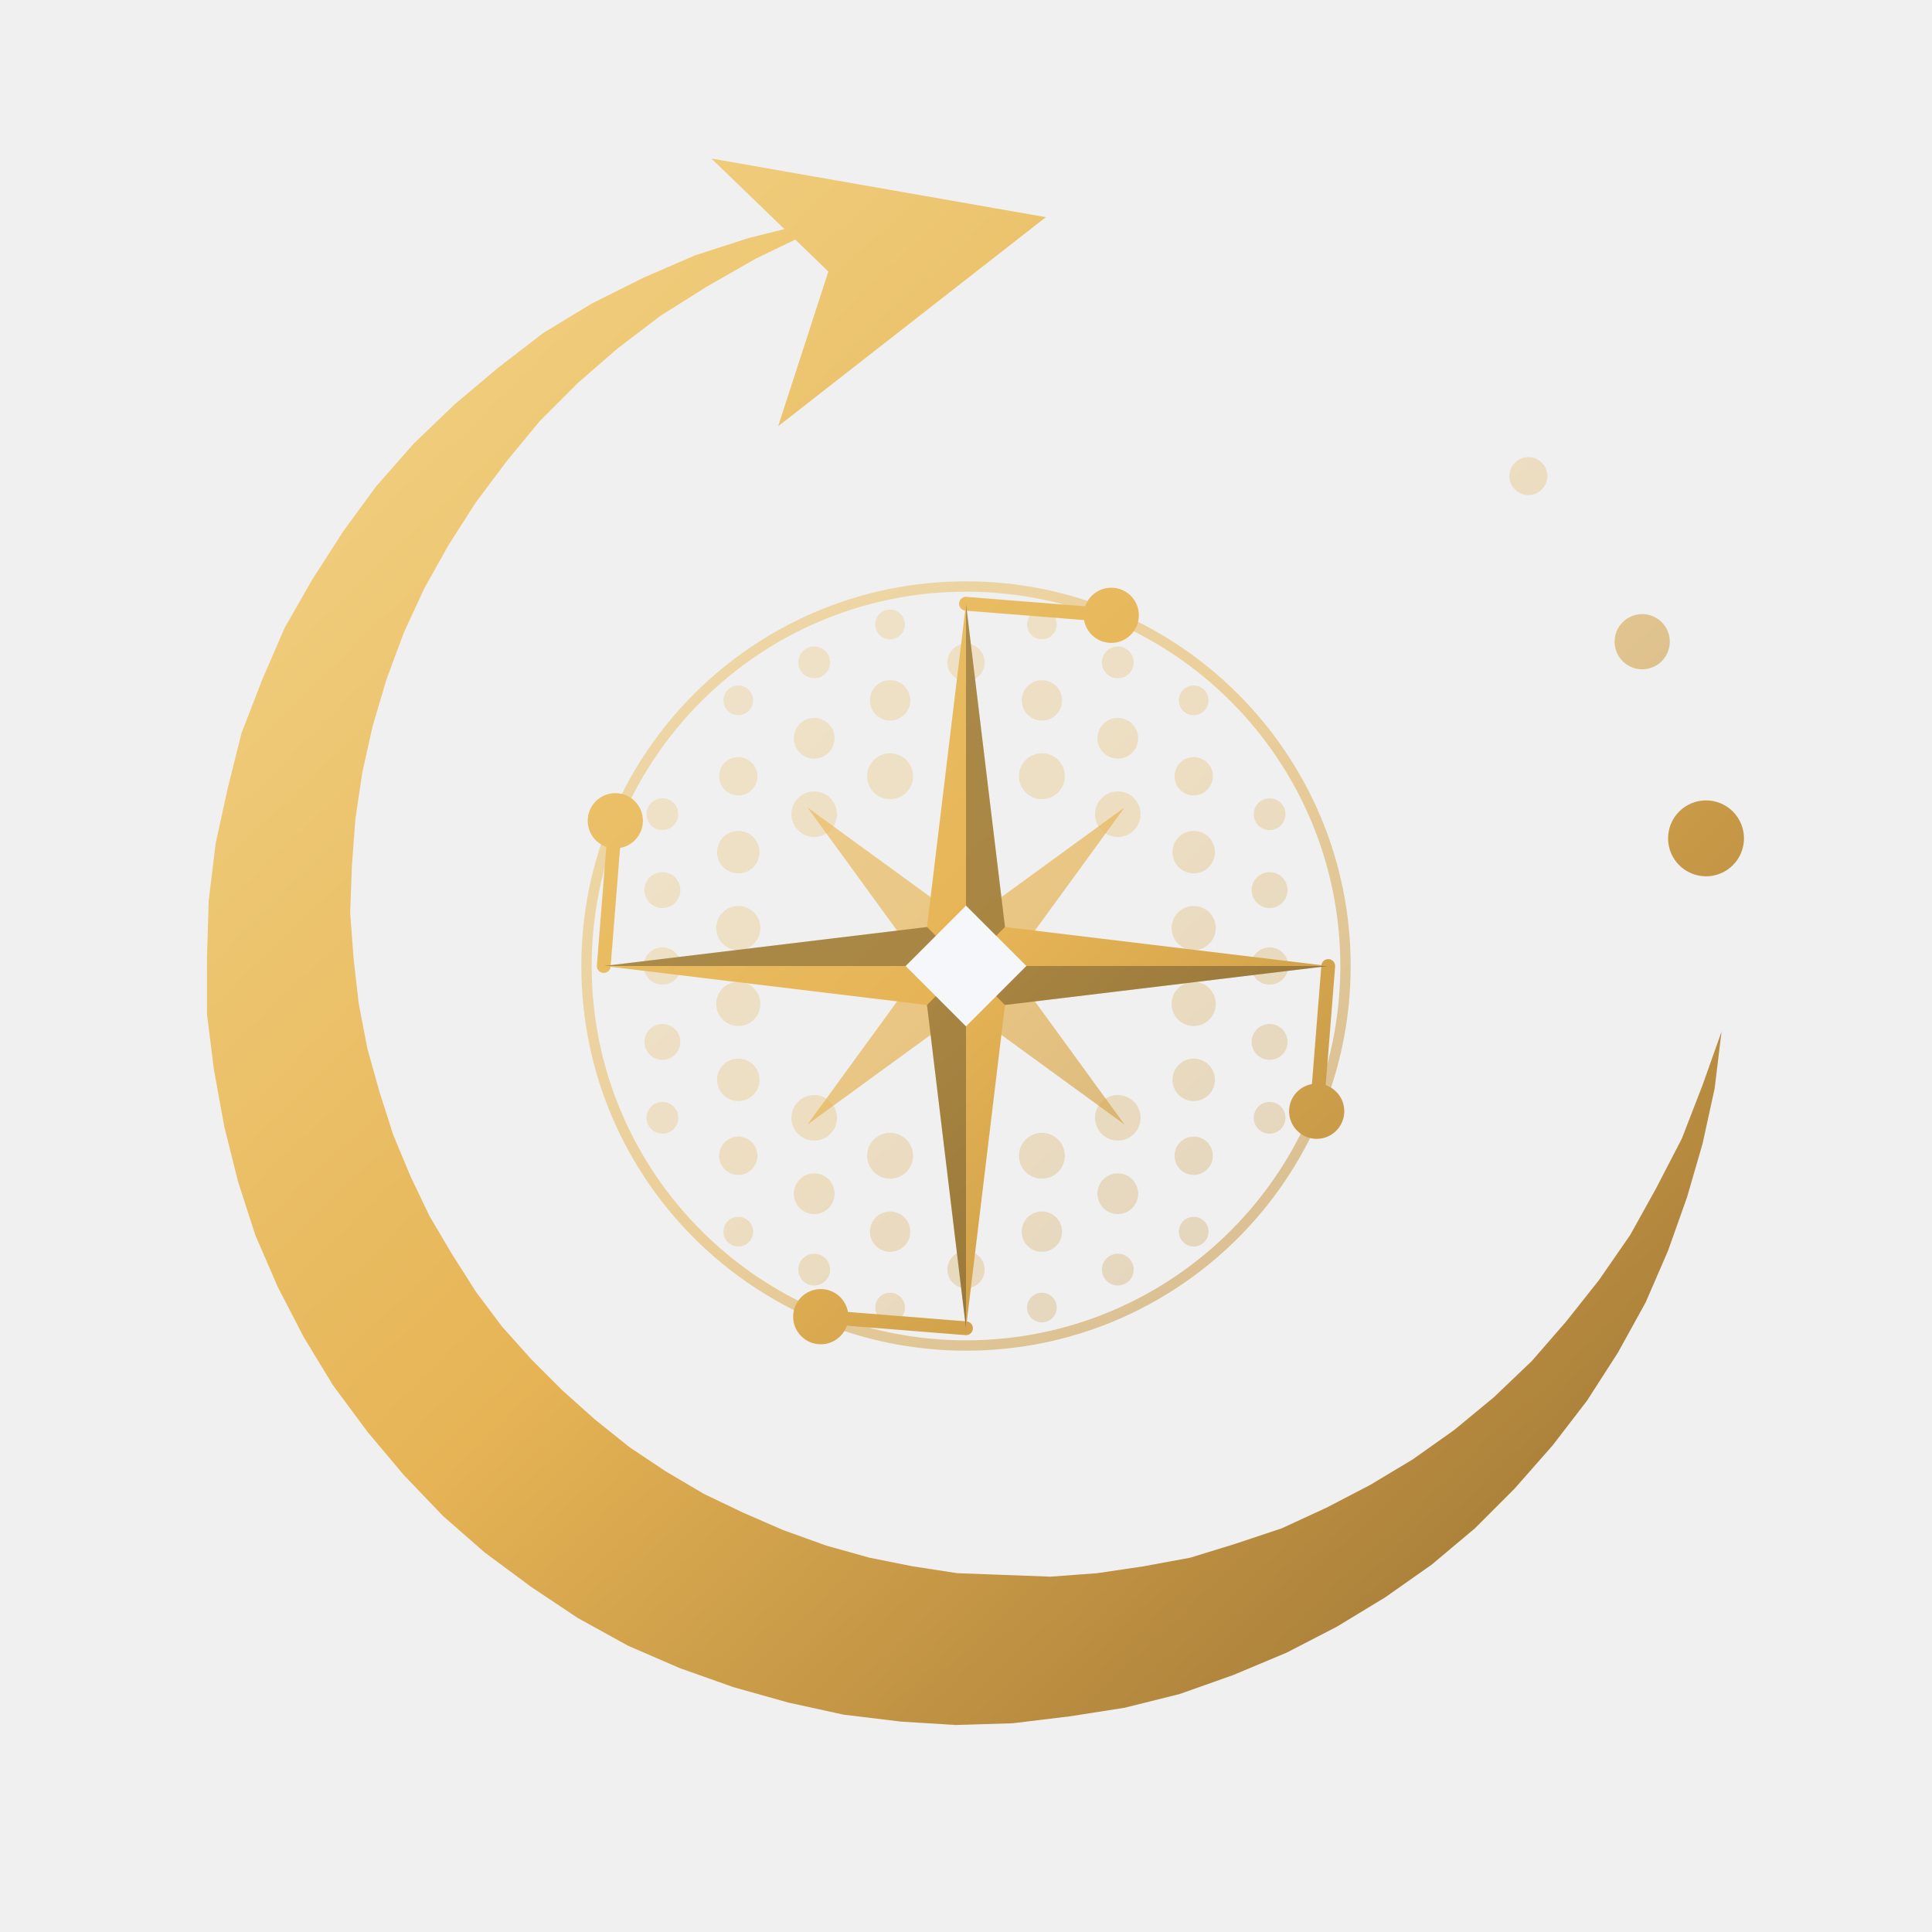
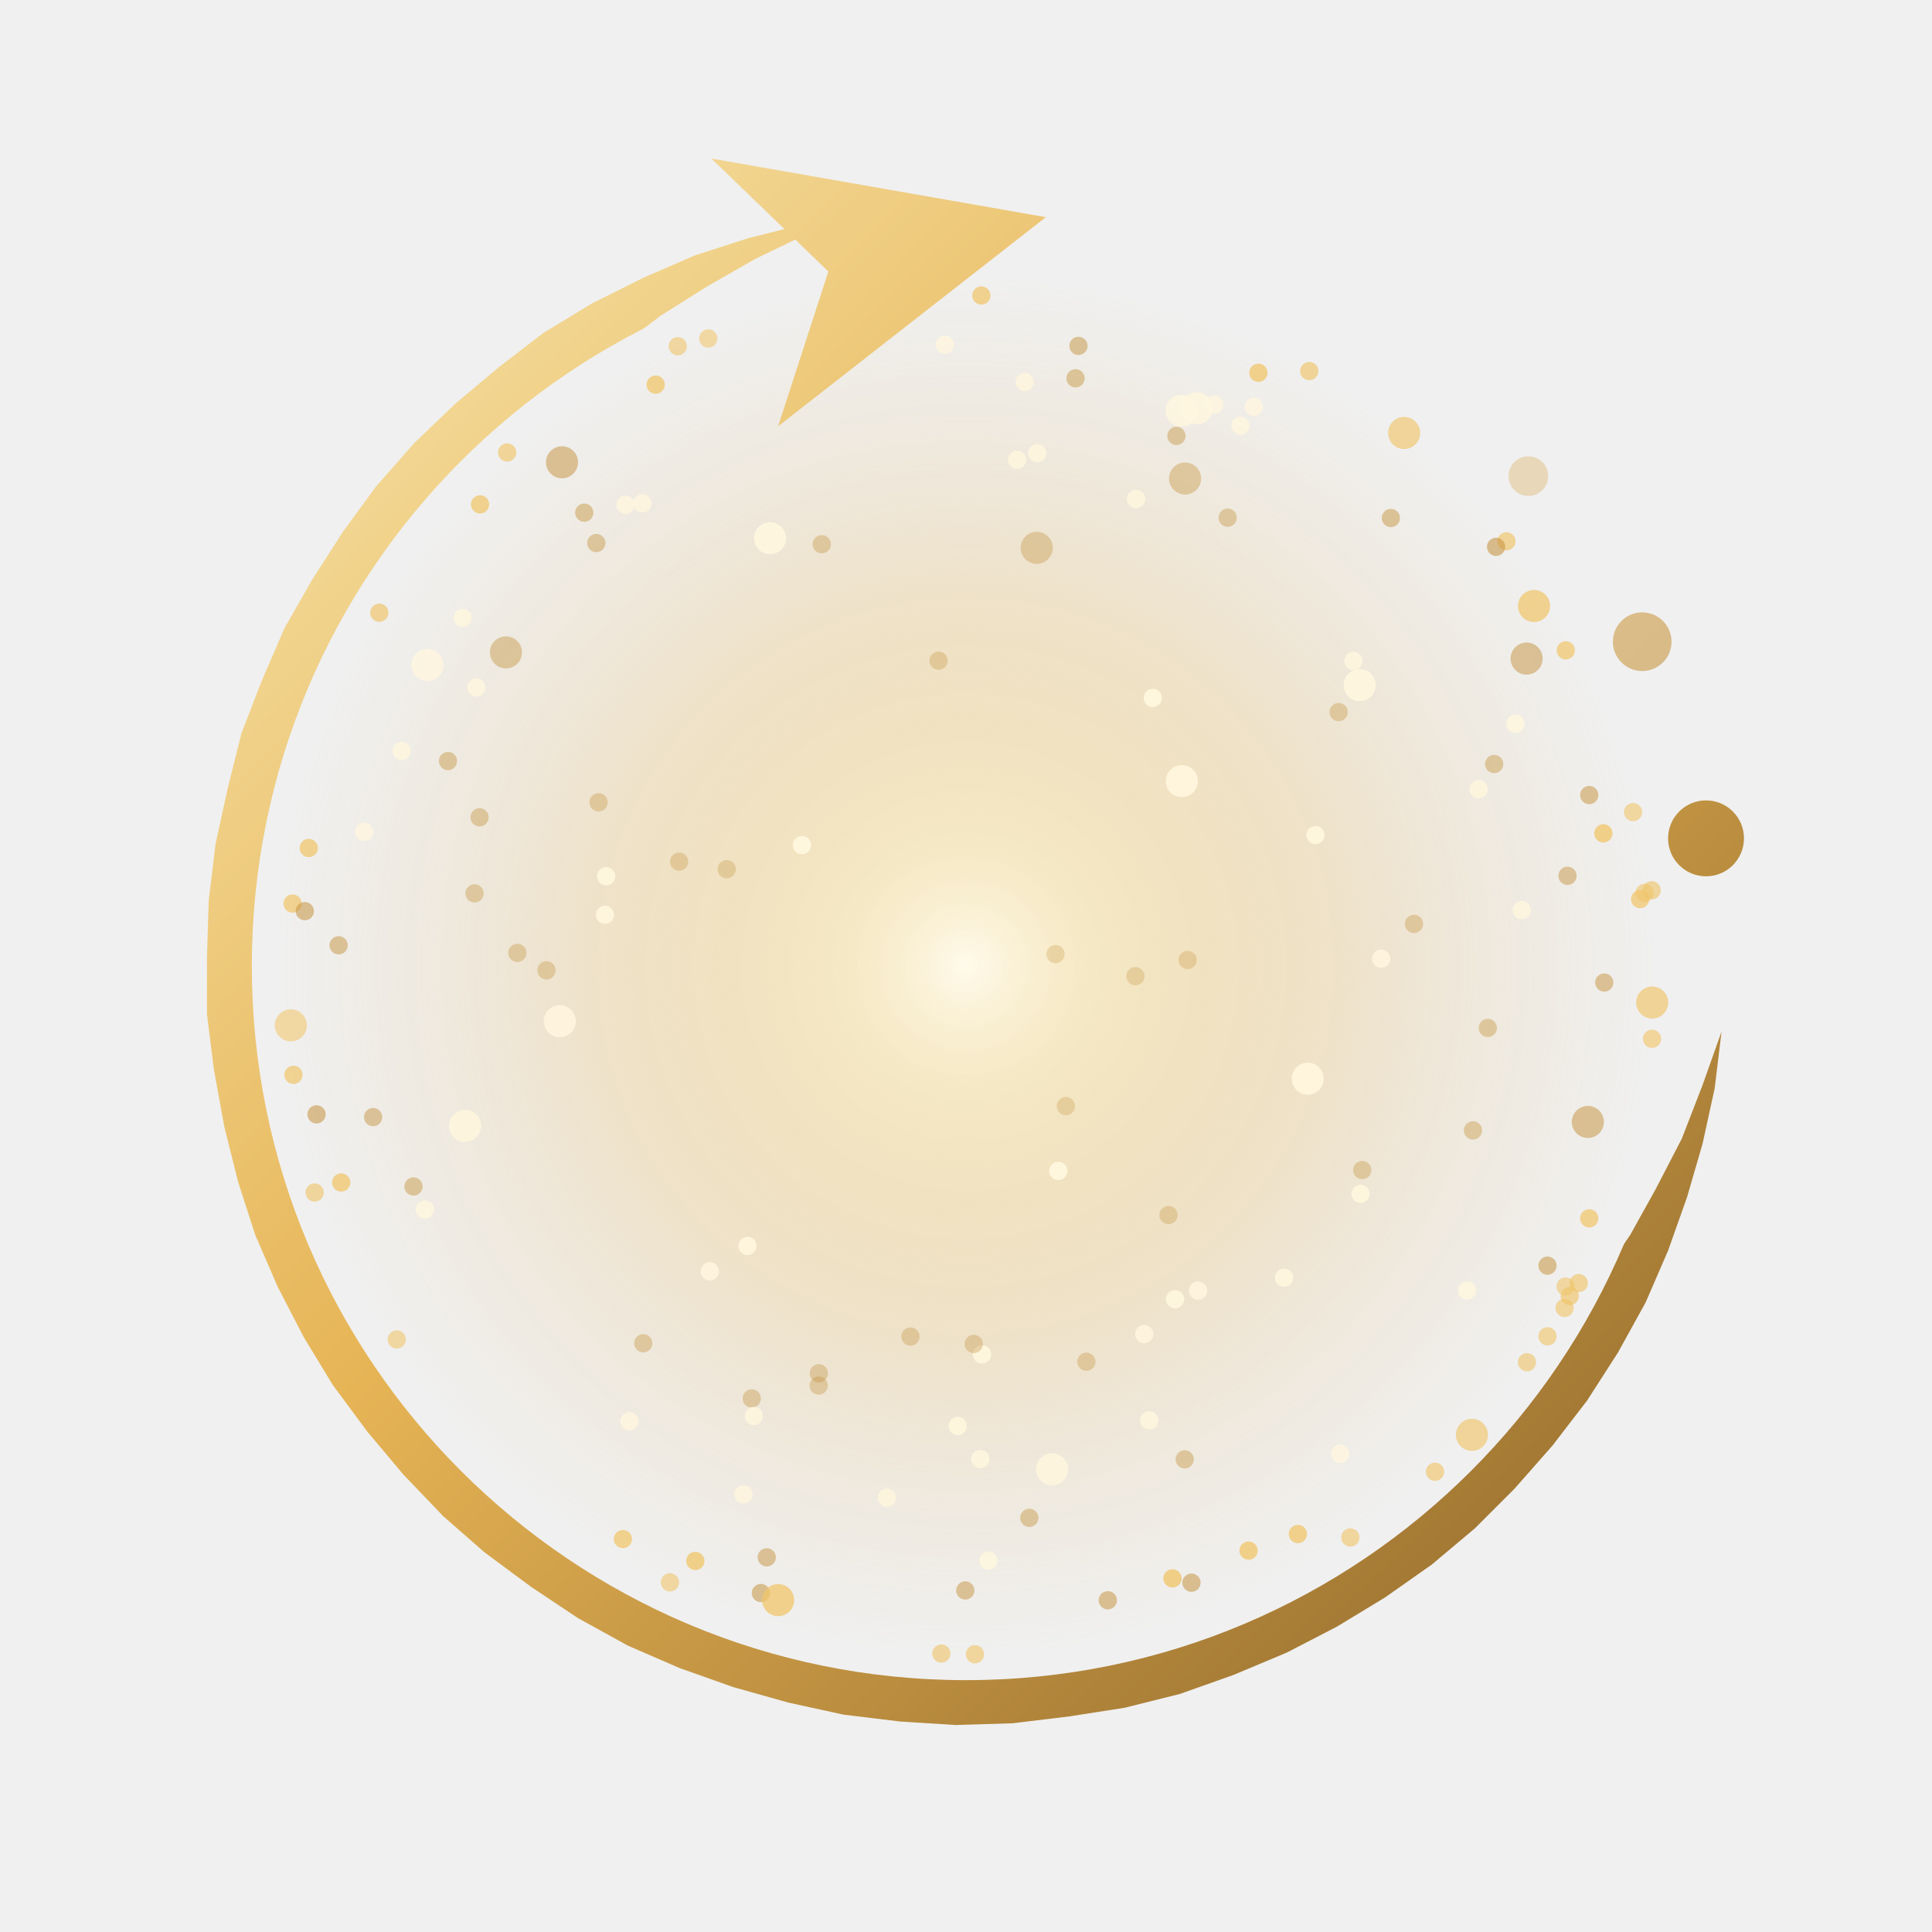
<svg xmlns="http://www.w3.org/2000/svg" viewBox="4 4 112 112" role="img" aria-label="Oprun">
  <defs>
-     <linearGradient id="opg" gradientUnits="userSpaceOnUse" x1="14" y1="12" x2="106" y2="108">
-       <stop offset="0" stop-color="#F4D88E" />
-       <stop offset=".5" stop-color="#E6B455" />
-       <stop offset="1" stop-color="#8F682D" />
+     <linearGradient id="gold" x1="16" y1="14" x2="104" y2="104" gradientUnits="userSpaceOnUse">
+       <stop offset="0" stop-color="#F8E7B0" />
+       <stop offset="0.45" stop-color="#E6B455" />
+       <stop offset="1" stop-color="#8C6428" />
    </linearGradient>
+     <radialGradient id="core" cx="60" cy="60" r="40" gradientUnits="userSpaceOnUse">
+       <stop offset="0" stop-color="#FFFAEB" />
+       <stop offset="0.2" stop-color="#F7E2A8" stop-opacity="0.62" />
+       <stop offset="0.68" stop-color="#E6B455" stop-opacity="0.16" />
+       <stop offset="1" stop-color="#E6B455" stop-opacity="0" />
+     </radialGradient>
+     <mask id="moon" maskUnits="userSpaceOnUse">
+       <path fill="#fff" d="M103.8 63.8 L103.4 67.1 L102.7 70.3 L101.8 73.4 L100.7 76.5 L99.4 79.5 L97.8 82.4 L96.0 85.2 L94.0 87.8 L91.8 90.3 L89.5 92.6 L87.0 94.7 L84.3 96.6 L81.5 98.3 L78.6 99.8 L75.5 101.1 L72.4 102.2 L69.2 103.0 L66.0 103.5 L62.7 103.9 L59.4 104.0 L56.2 103.8 L52.9 103.4 L49.7 102.7 L46.5 101.8 L43.4 100.7 L40.4 99.4 L37.5 97.8 L34.8 96.0 L32.1 94.0 L29.7 91.9 L27.4 89.5 L25.3 87.0 L23.3 84.3 L21.6 81.5 L20.1 78.6 L18.8 75.6 L17.8 72.5 L17.0 69.3 L16.4 66.0 L16.0 62.8 L16.0 59.5 L16.1 56.2 L16.5 52.9 L17.2 49.7 L18.0 46.5 L19.2 43.4 L20.5 40.4 L22.1 37.6 L23.9 34.8 L25.8 32.2 L28.0 29.7 L30.4 27.4 L32.9 25.3 L35.5 23.3 L38.3 21.6 L41.3 20.1 L44.3 18.8 L47.4 17.8 L50.6 17.0 L53.8 16.4 L50.7 17.6 L47.8 19.0 L45.0 20.6 L42.3 22.3 L39.8 24.2 L37.5 26.2 L35.3 28.4 L33.4 30.7 L31.6 33.1 L30.0 35.6 L28.6 38.1 L27.4 40.7 L26.4 43.4 L25.6 46.1 L25.0 48.8 L24.6 51.5 L24.4 54.2 L24.3 56.9 L24.5 59.6 L24.8 62.2 L25.3 64.8 L26.0 67.3 L26.8 69.8 L27.8 72.2 L28.9 74.5 L30.2 76.7 L31.6 78.9 L33.1 80.9 L34.8 82.8 L36.6 84.6 L38.5 86.3 L40.5 87.9 L42.6 89.3 L44.8 90.6 L47.1 91.7 L49.4 92.7 L51.9 93.6 L54.4 94.3 L56.9 94.8 L59.5 95.2 L62.2 95.3 L64.9 95.4 L67.6 95.2 L70.3 94.8 L73.0 94.3 L75.6 93.5 L78.3 92.6 L80.9 91.4 L83.4 90.1 L85.9 88.6 L88.3 86.9 L90.6 85.0 L92.8 82.9 L94.8 80.6 L96.7 78.2 L98.5 75.6 L100.0 72.9 L101.5 70.0 L102.7 66.9 L103.8 63.8Z" />
+       <circle cx="60" cy="60" r="41.4" fill="#000" />
+     </mask>
  </defs>
-   <path fill="url(#opg)" d="M103.8 63.8 L103.4 67.1 L102.7 70.3 L101.8 73.4 L100.7 76.5 L99.4 79.5 L97.8 82.4 L96.0 85.2 L94.0 87.8 L91.8 90.3 L89.5 92.6 L87.0 94.7 L84.3 96.6 L81.5 98.3 L78.6 99.8 L75.5 101.1 L72.4 102.2 L69.2 103.0 L66.0 103.5 L62.7 103.9 L59.4 104.0 L56.2 103.8 L52.9 103.4 L49.7 102.7 L46.5 101.8 L43.4 100.7 L40.4 99.4 L37.5 97.8 L34.8 96.0 L32.1 94.0 L29.7 91.9 L27.4 89.5 L25.3 87.0 L23.3 84.3 L21.6 81.5 L20.1 78.6 L18.8 75.6 L17.8 72.5 L17.0 69.3 L16.4 66.0 L16.0 62.8 L16.0 59.5 L16.1 56.2 L16.5 52.9 L17.2 49.7 L18.0 46.5 L19.2 43.4 L20.5 40.4 L22.1 37.6 L23.9 34.8 L25.8 32.2 L28.0 29.7 L30.4 27.4 L32.9 25.3 L35.5 23.3 L38.3 21.6 L41.3 20.1 L44.3 18.8 L47.4 17.8 L50.6 17.0 L53.8 16.4 L50.7 17.6 L47.8 19.0 L45.0 20.6 L42.3 22.3 L39.8 24.2 L37.5 26.2 L35.3 28.4 L33.4 30.7 L31.6 33.1 L30.0 35.6 L28.6 38.1 L27.4 40.7 L26.4 43.4 L25.6 46.1 L25.0 48.8 L24.6 51.5 L24.4 54.2 L24.3 56.9 L24.5 59.6 L24.8 62.2 L25.3 64.8 L26.0 67.3 L26.8 69.8 L27.8 72.2 L28.9 74.5 L30.2 76.7 L31.6 78.9 L33.1 80.9 L34.8 82.8 L36.6 84.6 L38.5 86.3 L40.5 87.9 L42.6 89.3 L44.8 90.6 L47.1 91.7 L49.4 92.7 L51.9 93.6 L54.4 94.3 L56.9 94.8 L59.5 95.2 L62.2 95.3 L64.9 95.4 L67.6 95.2 L70.3 94.8 L73.0 94.3 L75.6 93.5 L78.3 92.6 L80.9 91.4 L83.4 90.1 L85.9 88.6 L88.3 86.9 L90.6 85.0 L92.8 82.9 L94.8 80.6 L96.7 78.2 L98.5 75.6 L100.0 72.9 L101.5 70.0 L102.7 66.9 L103.8 63.8Z" />
-   <path fill="url(#opg)" d="M64.63 16.59 45.24 13.19 52.02 19.74 49.11 28.71Z" />
-   <circle fill="url(#opg)" cx="102.9" cy="52.6" r="2.2" />
-   <circle fill="url(#opg)" fill-opacity=".6" cx="99.2" cy="41.2" r="1.6" />
-   <circle fill="url(#opg)" fill-opacity=".3" cx="92.6" cy="31.6" r="1.1" />
-   <g fill="url(#opg)" fill-opacity=".3">
-     <circle cx="42.4" cy="51.2" r="0.92" />
-     <circle cx="42.4" cy="55.6" r="1.04" />
-     <circle cx="42.4" cy="60.0" r="1.08" />
-     <circle cx="42.4" cy="64.4" r="1.04" />
-     <circle cx="42.4" cy="68.8" r="0.92" />
-     <circle cx="46.8" cy="44.6" r="0.86" />
-     <circle cx="46.8" cy="49.0" r="1.11" />
-     <circle cx="46.8" cy="53.4" r="1.23" />
-     <circle cx="46.8" cy="57.8" r="1.28" />
-     <circle cx="46.8" cy="62.2" r="1.28" />
-     <circle cx="46.8" cy="66.6" r="1.23" />
-     <circle cx="46.8" cy="71.0" r="1.11" />
-     <circle cx="46.8" cy="75.4" r="0.86" />
-     <circle cx="51.2" cy="42.4" r="0.92" />
-     <circle cx="51.2" cy="46.8" r="1.18" />
-     <circle cx="51.2" cy="51.2" r="1.32" />
-     <circle cx="51.2" cy="68.8" r="1.32" />
-     <circle cx="51.2" cy="73.2" r="1.18" />
-     <circle cx="51.2" cy="77.6" r="0.92" />
-     <circle cx="55.6" cy="40.2" r="0.86" />
-     <circle cx="55.6" cy="44.6" r="1.17" />
-     <circle cx="55.6" cy="49.0" r="1.33" />
-     <circle cx="55.6" cy="71.0" r="1.33" />
-     <circle cx="55.6" cy="75.4" r="1.17" />
-     <circle cx="55.6" cy="79.8" r="0.86" />
-     <circle cx="60.0" cy="42.4" r="1.08" />
-     <circle cx="60.0" cy="77.6" r="1.08" />
-     <circle cx="64.4" cy="40.2" r="0.86" />
-     <circle cx="64.4" cy="44.6" r="1.17" />
-     <circle cx="64.4" cy="49.0" r="1.33" />
-     <circle cx="64.4" cy="71.0" r="1.33" />
-     <circle cx="64.4" cy="75.4" r="1.17" />
-     <circle cx="64.4" cy="79.8" r="0.86" />
-     <circle cx="68.8" cy="42.4" r="0.92" />
-     <circle cx="68.8" cy="46.8" r="1.18" />
-     <circle cx="68.8" cy="51.2" r="1.32" />
-     <circle cx="68.8" cy="68.8" r="1.32" />
-     <circle cx="68.8" cy="73.2" r="1.18" />
-     <circle cx="68.8" cy="77.6" r="0.92" />
-     <circle cx="73.2" cy="44.6" r="0.86" />
-     <circle cx="73.2" cy="49.0" r="1.11" />
-     <circle cx="73.2" cy="53.4" r="1.23" />
-     <circle cx="73.2" cy="57.8" r="1.28" />
-     <circle cx="73.2" cy="62.2" r="1.28" />
-     <circle cx="73.2" cy="66.6" r="1.23" />
-     <circle cx="73.2" cy="71.0" r="1.11" />
-     <circle cx="73.2" cy="75.4" r="0.86" />
-     <circle cx="77.6" cy="51.2" r="0.92" />
-     <circle cx="77.6" cy="55.6" r="1.04" />
-     <circle cx="77.6" cy="60.0" r="1.08" />
-     <circle cx="77.6" cy="64.4" r="1.04" />
-     <circle cx="77.6" cy="68.8" r="0.92" />
+   <circle cx="60" cy="60" r="40" fill="url(#core)" />
+   <circle cx="37.87" cy="33.72" r="0.53" fill="#C4923E" fill-opacity="0.46" />
+   <circle cx="84.63" cy="34.03" r="0.53" fill="#C4923E" fill-opacity="0.48" />
+   <circle cx="72.51" cy="49.28" r="0.93" fill="#FFF6DE" fill-opacity="0.97" />
+   <circle cx="39.14" cy="54.80" r="0.53" fill="#FFF6DE" fill-opacity="0.94" />
+   <circle cx="70.33" cy="81.34" r="0.53" fill="#FFF6DE" fill-opacity="0.93" />
+   <circle cx="72.70" cy="31.74" r="0.93" fill="#C4923E" fill-opacity="0.41" />
+   <circle cx="68.22" cy="96.77" r="0.53" fill="#C4923E" fill-opacity="0.52" />
+   <circle cx="52.10" cy="22.21" r="0.53" fill="#F0C56A" fill-opacity="0.73" />
+   <circle cx="43.29" cy="24.07" r="0.53" fill="#F0C56A" fill-opacity="0.59" />
+   <circle cx="99.78" cy="62.12" r="0.93" fill="#F0C56A" fill-opacity="0.67" />
+   <circle cx="51.47" cy="83.61" r="0.53" fill="#C4923E" fill-opacity="0.36" />
+   <circle cx="81.69" cy="88.28" r="0.53" fill="#FFF6DE" fill-opacity="0.80" />
+   <circle cx="69.86" cy="32.93" r="0.53" fill="#FFF6DE" fill-opacity="0.89" />
+   <circle cx="94.70" cy="79.82" r="0.53" fill="#F0C56A" fill-opacity="0.62" />
+   <circle cx="25.63" cy="68.76" r="0.53" fill="#C4923E" fill-opacity="0.47" />
+   <circle cx="55.42" cy="90.82" r="0.53" fill="#FFF6DE" fill-opacity="0.87" />
+   <circle cx="47.58" cy="85.07" r="0.53" fill="#C4923E" fill-opacity="0.38" />
+   <circle cx="64.10" cy="35.76" r="0.93" fill="#C4923E" fill-opacity="0.36" />
+   <circle cx="31.61" cy="43.85" r="0.53" fill="#FFF6DE" fill-opacity="0.85" />
+   <circle cx="25.99" cy="39.52" r="0.53" fill="#F0C56A" fill-opacity="0.68" />
+   <circle cx="95.00" cy="79.13" r="0.53" fill="#F0C56A" fill-opacity="0.67" />
+   <circle cx="90.25" cy="63.59" r="0.53" fill="#C4923E" fill-opacity="0.41" />
+   <circle cx="46.13" cy="54.39" r="0.53" fill="#C4923E" fill-opacity="0.31" />
+   <circle cx="27.97" cy="72.78" r="0.53" fill="#C4923E" fill-opacity="0.46" />
+   <circle cx="40.11" cy="93.22" r="0.53" fill="#F0C56A" fill-opacity="0.73" />
+   <circle cx="51.64" cy="35.55" r="0.53" fill="#C4923E" fill-opacity="0.37" />
+   <circle cx="92.52" cy="82.97" r="0.53" fill="#F0C56A" fill-opacity="0.61" />
+   <circle cx="28.63" cy="74.12" r="0.53" fill="#FFF6DE" fill-opacity="0.82" />
+   <circle cx="79.24" cy="92.93" r="0.53" fill="#F0C56A" fill-opacity="0.75" />
+   <circle cx="60.93" cy="82.52" r="0.53" fill="#FFF6DE" fill-opacity="0.94" />
+   <circle cx="73.38" cy="27.67" r="0.93" fill="#FFF6DE" fill-opacity="0.81" />
+   <circle cx="35.68" cy="60.25" r="0.53" fill="#C4923E" fill-opacity="0.35" />
+   <circle cx="65.19" cy="59.31" r="0.53" fill="#C4923E" fill-opacity="0.28" />
+   <circle cx="99.34" cy="55.76" r="0.53" fill="#F0C56A" fill-opacity="0.59" />
+   <circle cx="60.89" cy="21.13" r="0.53" fill="#F0C56A" fill-opacity="0.72" />
+   <circle cx="69.82" cy="60.59" r="0.53" fill="#C4923E" fill-opacity="0.29" />
+   <circle cx="78.44" cy="78.07" r="0.53" fill="#FFF6DE" fill-opacity="0.91" />
+   <circle cx="90.62" cy="48.29" r="0.53" fill="#C4923E" fill-opacity="0.43" />
+   <circle cx="87.19" cy="89.32" r="0.53" fill="#F0C56A" fill-opacity="0.65" />
+   <circle cx="31.51" cy="55.79" r="0.53" fill="#C4923E" fill-opacity="0.39" />
+   <circle cx="48.64" cy="35.20" r="0.93" fill="#FFF6DE" fill-opacity="0.90" />
+   <circle cx="64.99" cy="89.18" r="0.93" fill="#FFF6DE" fill-opacity="0.88" />
+   <circle cx="96.13" cy="74.63" r="0.53" fill="#F0C56A" fill-opacity="0.72" />
+   <circle cx="41.29" cy="81.87" r="0.53" fill="#C4923E" fill-opacity="0.39" />
+   <circle cx="36.58" cy="30.80" r="0.93" fill="#C4923E" fill-opacity="0.51" />
+   <circle cx="58.77" cy="23.98" r="0.53" fill="#FFF6DE" fill-opacity="0.80" />
+   <circle cx="71.97" cy="95.50" r="0.53" fill="#F0C56A" fill-opacity="0.77" />
+   <circle cx="66.52" cy="24.05" r="0.53" fill="#C4923E" fill-opacity="0.49" />
+   <circle cx="22.35" cy="68.60" r="0.53" fill="#C4923E" fill-opacity="0.55" />
+   <circle cx="94.77" cy="41.70" r="0.53" fill="#F0C56A" fill-opacity="0.71" />
+   <circle cx="27.00" cy="81.65" r="0.53" fill="#F0C56A" fill-opacity="0.58" />
+   <circle cx="31.80" cy="51.38" r="0.53" fill="#C4923E" fill-opacity="0.40" />
+   <circle cx="80.26" cy="52.41" r="0.53" fill="#FFF6DE" fill-opacity="0.94" />
+   <circle cx="42.84" cy="95.73" r="0.53" fill="#F0C56A" fill-opacity="0.59" />
+   <circle cx="38.57" cy="35.48" r="0.53" fill="#C4923E" fill-opacity="0.43" />
+   <circle cx="25.11" cy="52.22" r="0.53" fill="#FFF6DE" fill-opacity="0.80" />
+   <circle cx="48.11" cy="96.35" r="0.53" fill="#C4923E" fill-opacity="0.53" />
+   <circle cx="84.07" cy="59.58" r="0.53" fill="#FFF6DE" fill-opacity="0.93" />
+   <circle cx="23.78" cy="72.55" r="0.53" fill="#F0C56A" fill-opacity="0.74" />
+   <circle cx="48.45" cy="94.28" r="0.53" fill="#C4923E" fill-opacity="0.49" />
+   <circle cx="73.07" cy="95.75" r="0.53" fill="#C4923E" fill-opacity="0.53" />
+   <circle cx="99.08" cy="56.12" r="0.53" fill="#F0C56A" fill-opacity="0.71" />
+   <circle cx="28.78" cy="42.55" r="0.93" fill="#FFF6DE" fill-opacity="0.80" />
+   <circle cx="66.35" cy="25.93" r="0.53" fill="#C4923E" fill-opacity="0.46" />
+   <circle cx="93.71" cy="77.37" r="0.53" fill="#C4923E" fill-opacity="0.53" />
+   <circle cx="60.45" cy="81.91" r="0.53" fill="#C4923E" fill-opacity="0.34" />
+   <circle cx="75.17" cy="34.01" r="0.53" fill="#C4923E" fill-opacity="0.40" />
+   <circle cx="70.83" cy="44.46" r="0.53" fill="#FFF6DE" fill-opacity="0.96" />
+   <circle cx="33.40" cy="30.23" r="0.53" fill="#F0C56A" fill-opacity="0.66" />
+   <circle cx="94.87" cy="54.77" r="0.53" fill="#C4923E" fill-opacity="0.47" />
+   <circle cx="44.31" cy="94.49" r="0.53" fill="#F0C56A" fill-opacity="0.76" />
+   <circle cx="65.35" cy="71.88" r="0.53" fill="#FFF6DE" fill-opacity="0.98" />
+   <circle cx="21.01" cy="66.31" r="0.53" fill="#F0C56A" fill-opacity="0.70" />
+   <circle cx="72.50" cy="27.81" r="0.93" fill="#FFF6DE" fill-opacity="0.82" />
+   <circle cx="72.20" cy="29.27" r="0.53" fill="#C4923E" fill-opacity="0.44" />
+   <circle cx="50.49" cy="52.99" r="0.53" fill="#FFF6DE" fill-opacity="0.98" />
+   <circle cx="36.45" cy="63.20" r="0.93" fill="#FFF6DE" fill-opacity="0.93" />
+   <circle cx="42.01" cy="26.30" r="0.53" fill="#F0C56A" fill-opacity="0.75" />
+   <circle cx="47.70" cy="86.09" r="0.53" fill="#FFF6DE" fill-opacity="0.89" />
+   <circle cx="33.99" cy="59.24" r="0.53" fill="#C4923E" fill-opacity="0.37" />
+   <circle cx="79.81" cy="66.53" r="0.93" fill="#FFF6DE" fill-opacity="0.95" />
+   <circle cx="56.78" cy="81.48" r="0.53" fill="#C4923E" fill-opacity="0.34" />
+   <circle cx="75.91" cy="28.68" r="0.53" fill="#FFF6DE" fill-opacity="0.81" />
+   <circle cx="96.95" cy="52.31" r="0.53" fill="#F0C56A" fill-opacity="0.76" />
+   <circle cx="20.86" cy="63.44" r="0.93" fill="#F0C56A" fill-opacity="0.57" />
+   <circle cx="40.26" cy="33.26" r="0.53" fill="#FFF6DE" fill-opacity="0.84" />
+   <circle cx="92.50" cy="42.18" r="0.93" fill="#C4923E" fill-opacity="0.50" />
+   <circle cx="43.37" cy="53.95" r="0.53" fill="#C4923E" fill-opacity="0.32" />
+   <circle cx="72.12" cy="79.32" r="0.53" fill="#FFF6DE" fill-opacity="0.94" />
+   <circle cx="82.87" cy="73.21" r="0.53" fill="#FFF6DE" fill-opacity="0.91" />
+   <circle cx="51.46" cy="84.32" r="0.53" fill="#C4923E" fill-opacity="0.36" />
+   <circle cx="63.67" cy="91.99" r="0.53" fill="#C4923E" fill-opacity="0.43" />
+   <circle cx="96.13" cy="50.09" r="0.53" fill="#C4923E" fill-opacity="0.51" />
+   <circle cx="98.67" cy="51.08" r="0.53" fill="#F0C56A" fill-opacity="0.60" />
+   <circle cx="59.23" cy="20.12" r="0.53" fill="#F0C56A" fill-opacity="0.61" />
+   <circle cx="85.97" cy="57.56" r="0.53" fill="#C4923E" fill-opacity="0.37" />
+   <circle cx="62.96" cy="30.65" r="0.53" fill="#FFF6DE" fill-opacity="0.88" />
+   <circle cx="74.39" cy="27.46" r="0.53" fill="#FFF6DE" fill-opacity="0.80" />
+   <circle cx="21.90" cy="53.16" r="0.53" fill="#F0C56A" fill-opacity="0.73" />
+   <circle cx="93.71" cy="81.47" r="0.53" fill="#F0C56A" fill-opacity="0.62" />
+   <circle cx="72.68" cy="88.60" r="0.53" fill="#C4923E" fill-opacity="0.42" />
+   <circle cx="64.13" cy="30.27" r="0.53" fill="#FFF6DE" fill-opacity="0.88" />
+   <circle cx="60.52" cy="99.90" r="0.53" fill="#F0C56A" fill-opacity="0.62" />
+   <circle cx="63.40" cy="26.14" r="0.53" fill="#FFF6DE" fill-opacity="0.83" />
+   <circle cx="58.41" cy="42.30" r="0.53" fill="#C4923E" fill-opacity="0.32" />
+   <circle cx="91.33" cy="35.38" r="0.53" fill="#F0C56A" fill-opacity="0.67" />
+   <circle cx="60.83" cy="88.58" r="0.53" fill="#FFF6DE" fill-opacity="0.89" />
+   <circle cx="82.46" cy="42.32" r="0.53" fill="#FFF6DE" fill-opacity="0.89" />
+   <circle cx="89.39" cy="69.53" r="0.53" fill="#C4923E" fill-opacity="0.41" />
+   <circle cx="95.52" cy="78.38" r="0.53" fill="#F0C56A" fill-opacity="0.65" />
+   <circle cx="65.79" cy="68.12" r="0.53" fill="#C4923E" fill-opacity="0.29" />
+   <circle cx="82.82" cy="43.72" r="0.93" fill="#FFF6DE" fill-opacity="0.90" />
+   <circle cx="96.05" cy="69.04" r="0.93" fill="#C4923E" fill-opacity="0.51" />
+   <circle cx="97.00" cy="60.96" r="0.53" fill="#C4923E" fill-opacity="0.50" />
+   <circle cx="22.24" cy="73.13" r="0.53" fill="#F0C56A" fill-opacity="0.63" />
+   <circle cx="76.38" cy="93.89" r="0.53" fill="#F0C56A" fill-opacity="0.76" />
+   <circle cx="30.82" cy="39.82" r="0.53" fill="#FFF6DE" fill-opacity="0.81" />
+   <circle cx="58.57" cy="99.86" r="0.53" fill="#F0C56A" fill-opacity="0.61" />
+   <circle cx="76.68" cy="27.59" r="0.53" fill="#FFF6DE" fill-opacity="0.79" />
+   <circle cx="31.83" cy="33.24" r="0.53" fill="#F0C56A" fill-opacity="0.73" />
+   <circle cx="49.11" cy="96.76" r="0.93" fill="#F0C56A" fill-opacity="0.74" />
+   <circle cx="81.60" cy="45.28" r="0.53" fill="#C4923E" fill-opacity="0.37" />
+   <circle cx="40.49" cy="86.39" r="0.53" fill="#FFF6DE" fill-opacity="0.85" />
+   <circle cx="94.76" cy="78.58" r="0.53" fill="#F0C56A" fill-opacity="0.58" />
+   <circle cx="89.33" cy="87.18" r="0.93" fill="#F0C56A" fill-opacity="0.65" />
+   <circle cx="45.06" cy="23.62" r="0.53" fill="#F0C56A" fill-opacity="0.57" />
+   <circle cx="39.07" cy="57.03" r="0.53" fill="#FFF6DE" fill-opacity="0.95" />
+   <circle cx="20.96" cy="56.38" r="0.53" fill="#F0C56A" fill-opacity="0.71" />
+   <circle cx="30.96" cy="69.27" r="0.93" fill="#FFF6DE" fill-opacity="0.87" />
+   <circle cx="29.97" cy="48.12" r="0.53" fill="#C4923E" fill-opacity="0.43" />
+   <circle cx="79.90" cy="25.51" r="0.53" fill="#F0C56A" fill-opacity="0.67" />
+   <circle cx="45.15" cy="77.70" r="0.53" fill="#FFF6DE" fill-opacity="0.93" />
+   <circle cx="33.33" cy="41.82" r="0.93" fill="#C4923E" fill-opacity="0.43" />
+   <circle cx="23.63" cy="58.80" r="0.53" fill="#C4923E" fill-opacity="0.49" />
+   <circle cx="91.85" cy="45.95" r="0.53" fill="#FFF6DE" fill-opacity="0.82" />
+   <circle cx="99.77" cy="64.22" r="0.53" fill="#F0C56A" fill-opacity="0.64" />
+   <circle cx="89.05" cy="78.81" r="0.53" fill="#FFF6DE" fill-opacity="0.82" />
+   <circle cx="72.85" cy="59.65" r="0.53" fill="#C4923E" fill-opacity="0.30" />
+   <circle cx="76.95" cy="25.61" r="0.53" fill="#F0C56A" fill-opacity="0.74" />
+   <circle cx="38.70" cy="50.51" r="0.53" fill="#C4923E" fill-opacity="0.35" />
+   <circle cx="73.45" cy="78.82" r="0.53" fill="#FFF6DE" fill-opacity="0.93" />
+   <circle cx="82.28" cy="93.13" r="0.53" fill="#F0C56A" fill-opacity="0.62" />
+   <circle cx="99.75" cy="55.61" r="0.53" fill="#F0C56A" fill-opacity="0.63" />
+   <circle cx="27.28" cy="47.53" r="0.53" fill="#FFF6DE" fill-opacity="0.81" />
+   <circle cx="21.67" cy="56.82" r="0.53" fill="#C4923E" fill-opacity="0.54" />
+   <circle cx="85.40" cy="29.10" r="0.93" fill="#F0C56A" fill-opacity="0.65" />
+   <circle cx="59.96" cy="96.20" r="0.53" fill="#C4923E" fill-opacity="0.49" />
+   <circle cx="47.10" cy="90.63" r="0.53" fill="#FFF6DE" fill-opacity="0.84" />
+   <circle cx="71.74" cy="74.44" r="0.53" fill="#C4923E" fill-opacity="0.32" />
+   <circle cx="92.93" cy="39.13" r="0.93" fill="#F0C56A" fill-opacity="0.72" />
+   <circle cx="89.71" cy="49.75" r="0.53" fill="#FFF6DE" fill-opacity="0.86" />
+   <circle cx="41.24" cy="33.18" r="0.53" fill="#FFF6DE" fill-opacity="0.85" />
+   <circle cx="59.52" cy="86.67" r="0.53" fill="#FFF6DE" fill-opacity="0.91" />
+   <circle cx="66.98" cy="82.94" r="0.53" fill="#C4923E" fill-opacity="0.35" />
+   <circle cx="90.73" cy="35.70" r="0.53" fill="#C4923E" fill-opacity="0.57" />
+   <circle cx="70.62" cy="86.34" r="0.53" fill="#FFF6DE" fill-opacity="0.89" />
+   <circle cx="47.33" cy="76.23" r="0.53" fill="#FFF6DE" fill-opacity="0.95" />
+   <circle cx="92.22" cy="56.76" r="0.53" fill="#FFF6DE" fill-opacity="0.85" />
+   <circle cx="61.30" cy="94.47" r="0.53" fill="#FFF6DE" fill-opacity="0.82" />
+   <circle cx="82.97" cy="71.83" r="0.53" fill="#C4923E" fill-opacity="0.37" />
+   <g mask="url(#moon)">
+     <rect x="0" y="0" width="120" height="120" fill="url(#gold)" />
  </g>
-   <circle cx="60" cy="60" r="22" fill="none" stroke="url(#opg)" stroke-width=".6" stroke-opacity=".55" />
-   <path d="M60 39 68.42 39.67M81 60 80.33 68.42M60 81 51.58 80.33M39 60 39.67 51.58" fill="none" stroke="url(#opg)" stroke-width=".8" stroke-linecap="round" />
-   <g fill="url(#opg)">
-     <circle cx="68.42" cy="39.67" r="1.6" />
-     <circle cx="80.33" cy="68.42" r="1.6" />
-     <circle cx="51.58" cy="80.33" r="1.6" />
-     <circle cx="39.67" cy="51.58" r="1.6" />
-   </g>
-   <path fill="url(#opg)" fill-opacity=".7" d="M69.19 50.81 62.5 60 69.19 69.19 60 62.5 50.81 69.19 57.5 60 50.81 50.81 60 57.5Z" />
-   <path fill="url(#opg)" d="M60 39 62.26 57.74 81 60 62.26 62.26 60 81 57.74 62.26 39 60 57.74 57.74Z" />
-   <path fill="#090B0F" fill-opacity=".28" d="M60 39 62.26 57.74 60 60ZM81 60 62.26 62.26 60 60ZM60 81 57.74 62.26 60 60ZM39 60 57.74 57.74 60 60Z" />
-   <path fill="#F5F7FB" d="M60 56.5 63.5 60 60 63.5 56.5 60Z" />
+   <path fill="url(#gold)" d="M64.63 16.59 L45.24 13.19 L52.02 19.74 L49.11 28.71Z" />
+   <circle cx="102.9" cy="52.6" r="2.2" fill="url(#gold)" />
+   <circle cx="99.2" cy="41.2" r="1.7" fill="url(#gold)" fill-opacity="0.62" />
+   <circle cx="92.6" cy="31.6" r="1.15" fill="url(#gold)" fill-opacity="0.34" />
</svg>
